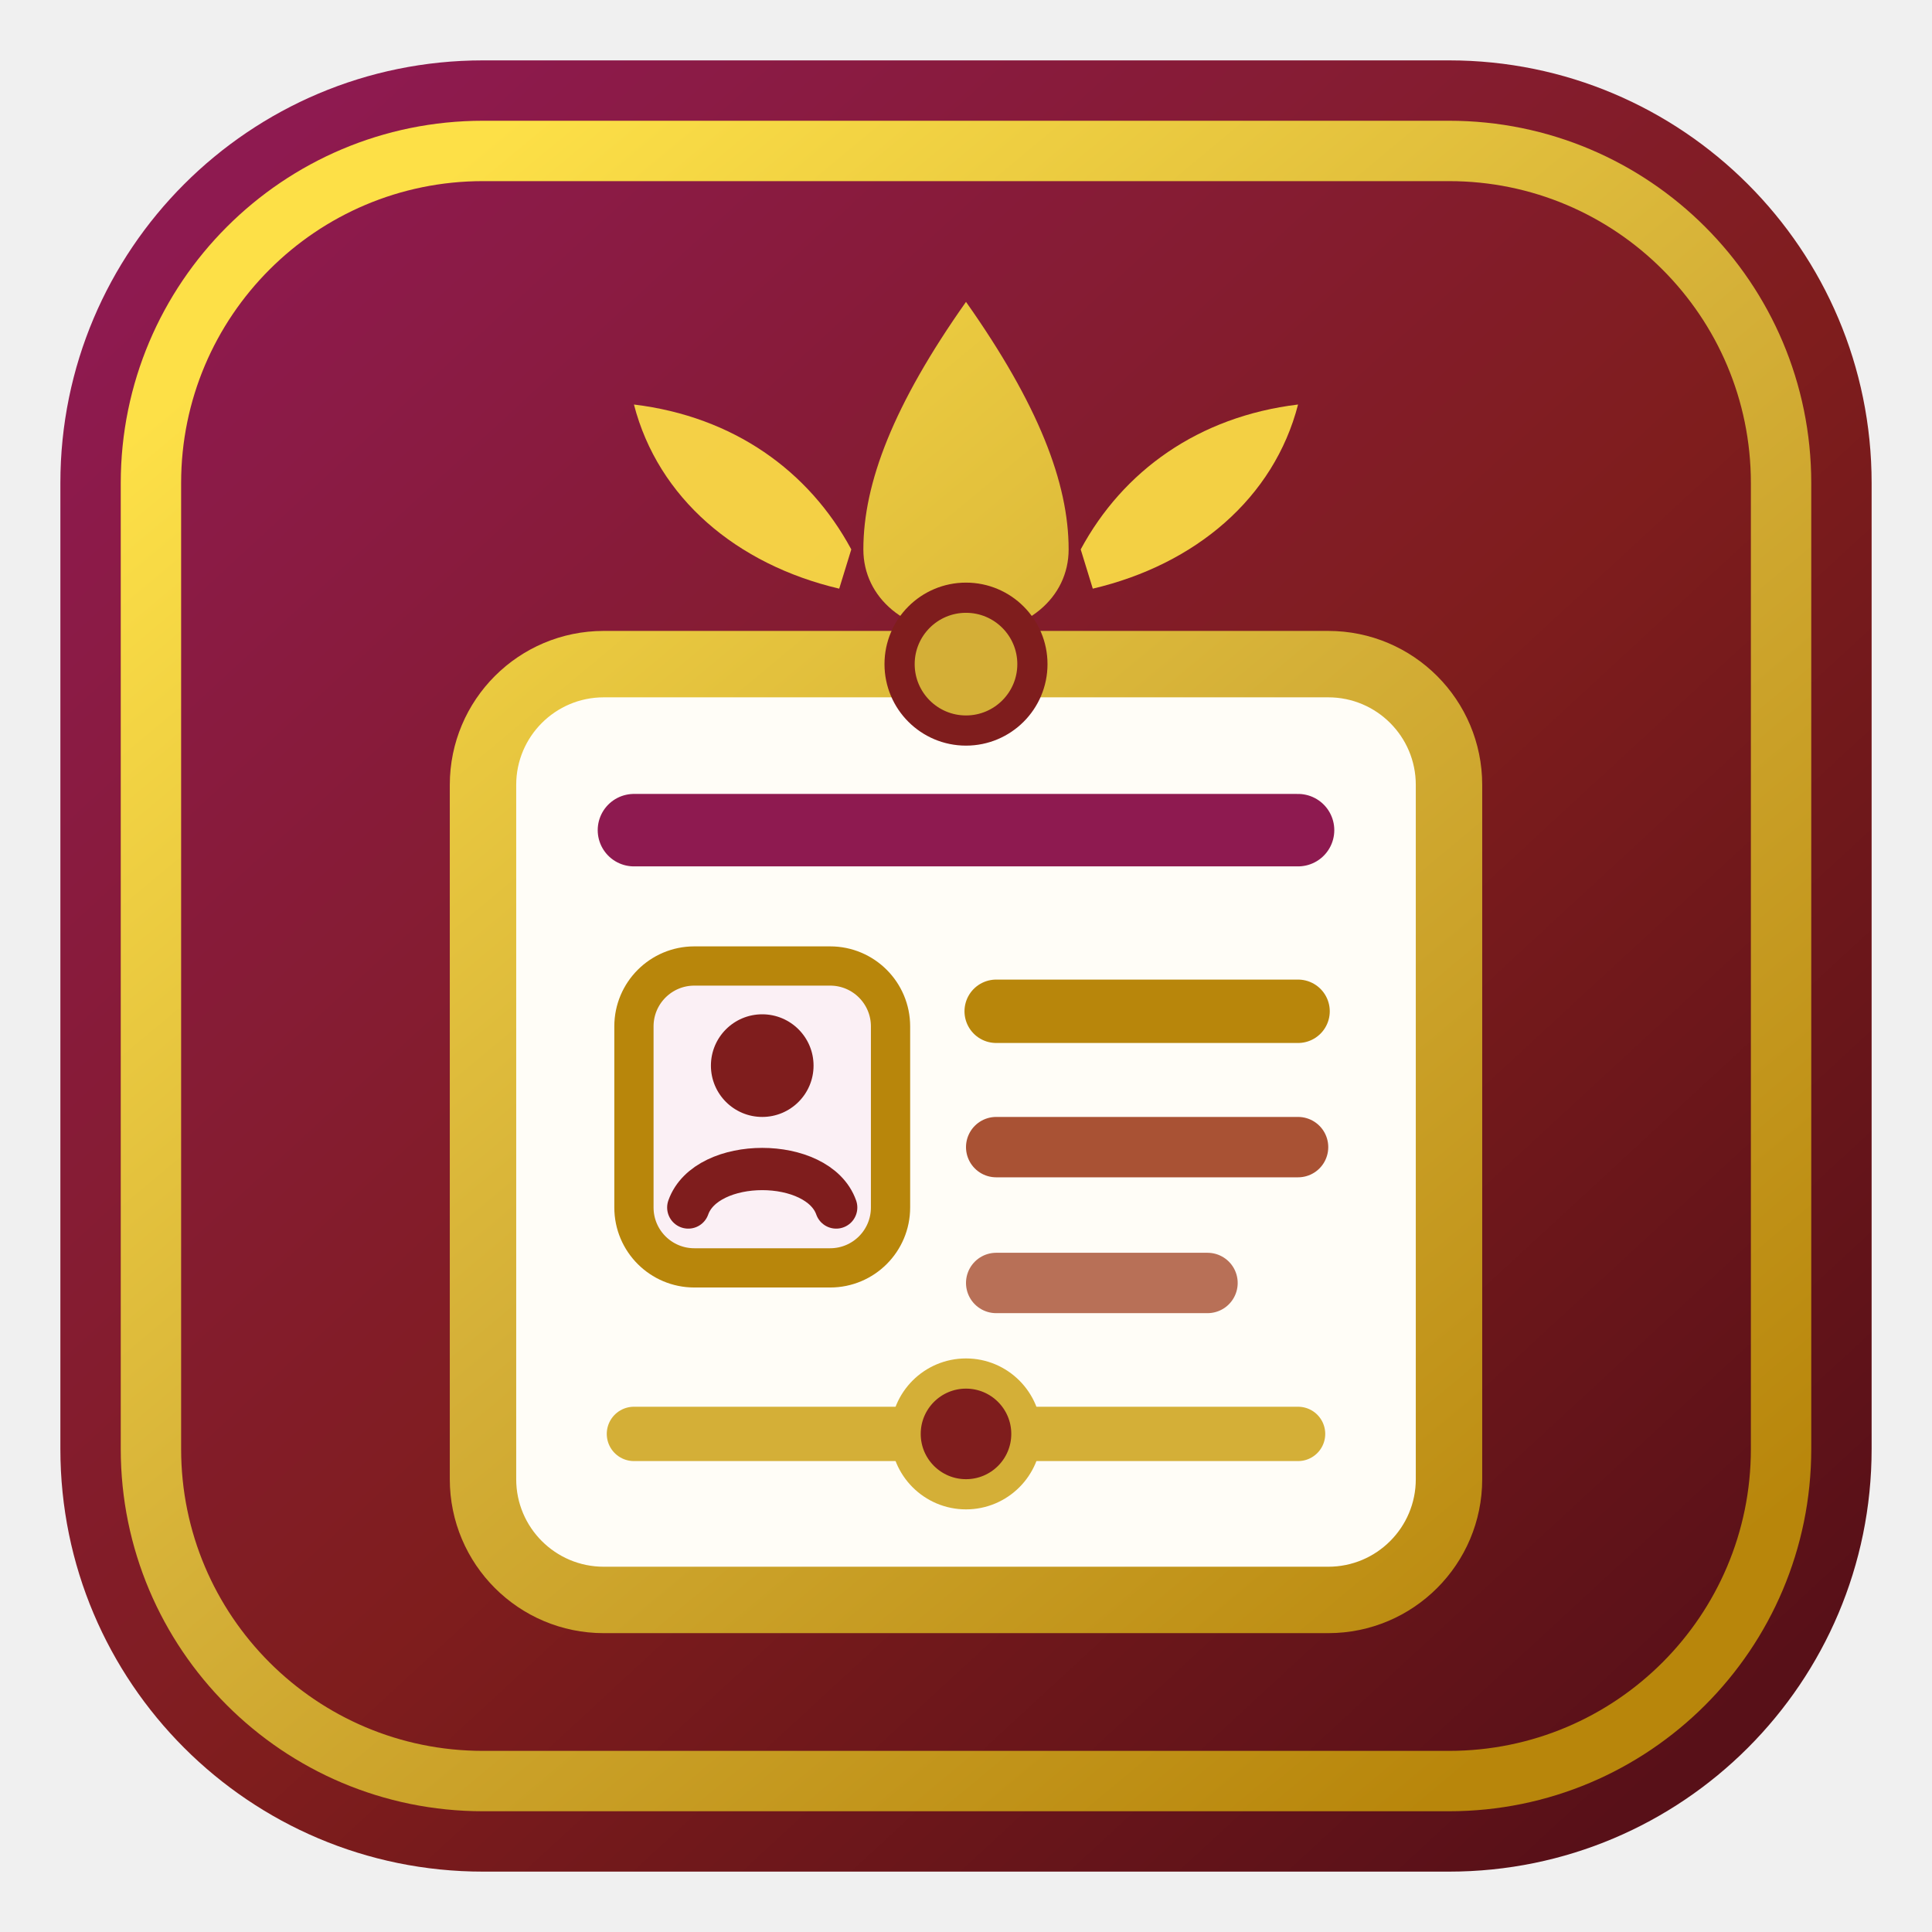
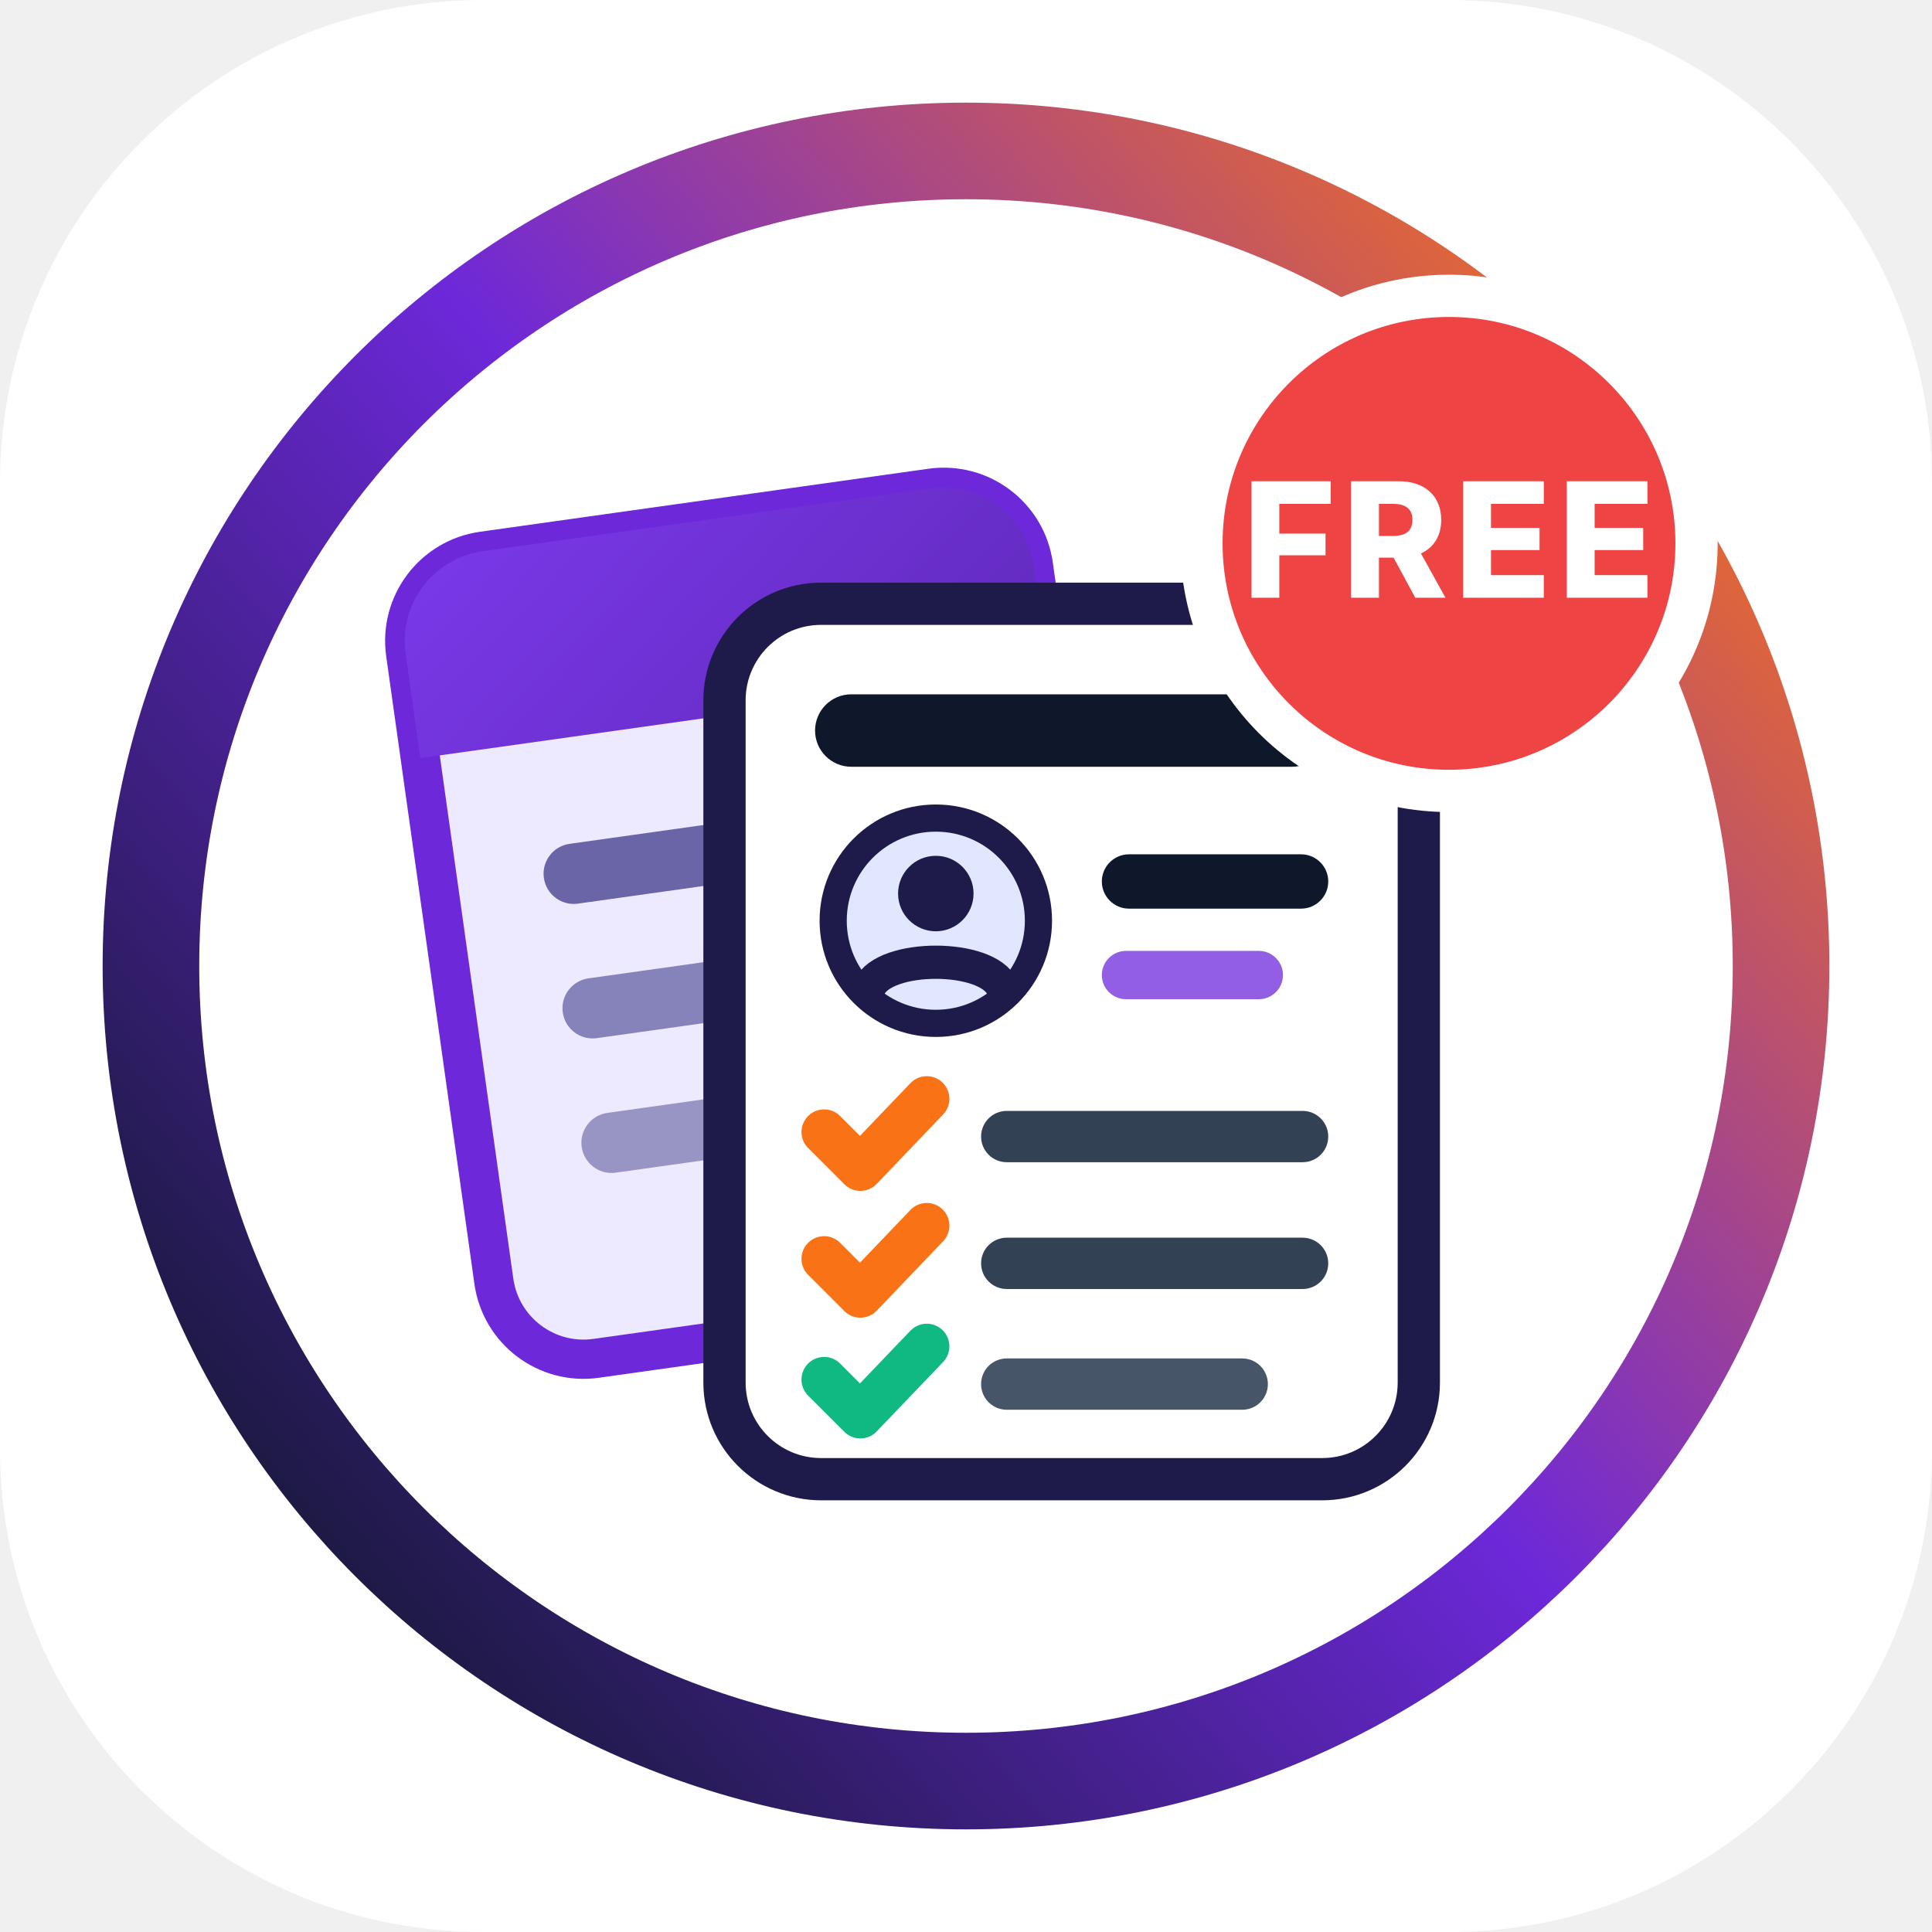
<svg xmlns="http://www.w3.org/2000/svg" viewBox="0 0 64 64" width="64" height="64" fill="none">
  <defs>
-     <linearGradient id="maroonBg" x1="8" y1="6" x2="56" y2="58" gradientUnits="userSpaceOnUse">
-       <stop offset="0%" stop-color="#8E1A50" />
-       <stop offset="55%" stop-color="#7F1D1D" />
-       <stop offset="100%" stop-color="#581018" />
+     <linearGradient id="brandRingGrad" x1="6" y1="54" x2="58" y2="10" gradientUnits="userSpaceOnUse">
+       <stop offset="0%" stop-color="#0F172A" />
+       <stop offset="52%" stop-color="#6D28D9" />
+       <stop offset="100%" stop-color="#F97316" />
    </linearGradient>
-     <linearGradient id="goldAccent" x1="12" y1="8" x2="52" y2="56" gradientUnits="userSpaceOnUse">
-       <stop offset="0%" stop-color="#FDE047" />
-       <stop offset="50%" stop-color="#D4AF37" />
-       <stop offset="100%" stop-color="#B8860B" />
+     <linearGradient id="purpleDocGrad" x1="14" y1="16" x2="36" y2="44" gradientUnits="userSpaceOnUse">
+       <stop offset="0%" stop-color="#7C3AED" />
+       <stop offset="100%" stop-color="#4C1D95" />
    </linearGradient>
  </defs>
-   <rect x="2" y="2" width="60" height="60" rx="14" fill="url(#maroonBg)" />
-   <rect x="5" y="5" width="54" height="54" rx="11" stroke="url(#goldAccent)" stroke-width="2" />
-   <path d="M32 10C34.4 13.4 35.4 16 35.4 18.2C35.4 19.8 34 21 32 21C30 21 28.6 19.8 28.6 18.2C28.6 16 29.6 13.4 32 10Z" fill="url(#goldAccent)" />
-   <path d="M27.8 19.5C24.4 18.7 21.8 16.5 21 13.4C24.3 13.8 26.8 15.6 28.2 18.2" fill="#FDE047" opacity="0.92" />
-   <path d="M36.2 19.5C39.6 18.7 42.2 16.5 43 13.4C39.7 13.8 37.2 15.6 35.8 18.2" fill="#FDE047" opacity="0.92" />
-   <rect x="16" y="22" width="32" height="31" rx="4" fill="#FFFDF7" stroke="url(#goldAccent)" stroke-width="2.2" />
-   <path d="M21 27.5H43" stroke="#8E1A50" stroke-width="2.4" stroke-linecap="round" />
-   <circle cx="32" cy="22" r="2.2" fill="#D4AF37" stroke="#7F1D1D" stroke-width="1" />
-   <rect x="21" y="32" width="8.5" height="10" rx="2" fill="#FBF0F5" stroke="#B8860B" stroke-width="1.3" />
-   <circle cx="25.25" cy="35.3" r="1.7" fill="#7F1D1D" />
-   <path d="M22.8 40C23.4 38.3 27.1 38.3 27.7 40" stroke="#7F1D1D" stroke-width="1.4" stroke-linecap="round" />
-   <path d="M33 33.5H43" stroke="#B8860B" stroke-width="2.1" stroke-linecap="round" />
-   <path d="M33 38H43" stroke="#9A3412" stroke-width="2" stroke-linecap="round" opacity="0.85" />
-   <path d="M33 42.5H40" stroke="#9A3412" stroke-width="2" stroke-linecap="round" opacity="0.7" />
-   <path d="M21 47.5H43" stroke="#D4AF37" stroke-width="1.8" stroke-linecap="round" />
-   <circle cx="32" cy="47.5" r="2" fill="#7F1D1D" stroke="#D4AF37" stroke-width="1" />
+   <rect width="64" height="64" rx="16" fill="#FFFFFF" />
+   <circle cx="32" cy="32" r="27" stroke="url(#brandRingGrad)" stroke-width="3.2" fill="#FFFFFF" />
+   <g transform="rotate(-8 26 32)">
+     <rect x="15" y="17" width="21" height="27" rx="3" fill="#EDE9FE" stroke="#6D28D9" stroke-width="1.3" />
+     <path d="M15 20C15 18.343 16.343 17 18 17H33C34.657 17 36 18.343 36 20V23.5H15V20Z" fill="url(#purpleDocGrad)" />
+     <rect x="18.5" y="27" width="11" height="2" rx="1" fill="#312E81" opacity="0.7" />
+     <rect x="18.5" y="31.5" width="14" height="2" rx="1" fill="#312E81" opacity="0.55" />
+     <rect x="18.5" y="36" width="10" height="2" rx="1" fill="#312E81" opacity="0.45" />
+   </g>
+   <rect x="24" y="20" width="23" height="29" rx="3.2" fill="#FFFFFF" stroke="#1E1B4B" stroke-width="1.4" />
+   <rect x="27" y="23" width="17" height="2.4" rx="1.2" fill="#0F172A" />
+   <circle cx="31" cy="30.5" r="3.4" fill="#E0E7FF" stroke="#1E1B4B" stroke-width="0.9" />
+   <circle cx="31" cy="29.6" r="1.25" fill="#1E1B4B" />
+   <path d="M28.8 32.7C29.3 31.6 32.7 31.6 33.2 32.7" stroke="#1E1B4B" stroke-width="1.1" stroke-linecap="round" />
+   <rect x="36.5" y="28.3" width="7.5" height="1.8" rx="0.9" fill="#0F172A" />
+   <rect x="36.5" y="31.5" width="6" height="1.6" rx="0.8" fill="#6D28D9" opacity="0.75" />
+   <path d="M27.3 37.5L28.5 38.7L30.7 36.4" stroke="#F97316" stroke-width="1.5" stroke-linecap="round" stroke-linejoin="round" />
+   <rect x="32.5" y="36.8" width="11.5" height="1.7" rx="0.85" fill="#334155" />
+   <path d="M27.3 41.7L28.5 42.9L30.7 40.6" stroke="#F97316" stroke-width="1.5" stroke-linecap="round" stroke-linejoin="round" />
+   <rect x="32.5" y="41" width="11.5" height="1.7" rx="0.85" fill="#334155" />
+   <path d="M27.3 45.7L28.5 46.9L30.7 44.6" stroke="#10B981" stroke-width="1.5" stroke-linecap="round" stroke-linejoin="round" />
+   <rect x="32.5" y="45" width="9.5" height="1.7" rx="0.85" fill="#475569" />
+   <circle cx="48" cy="18" r="8.2" fill="#EF4444" stroke="#FFFFFF" stroke-width="1.4" />
+   <text x="48" y="19.8" text-anchor="middle" fill="#FFFFFF" font-family="system-ui, -apple-system, sans-serif" font-size="5.3" font-weight="800" letter-spacing="0.2">FREE</text>
</svg>
